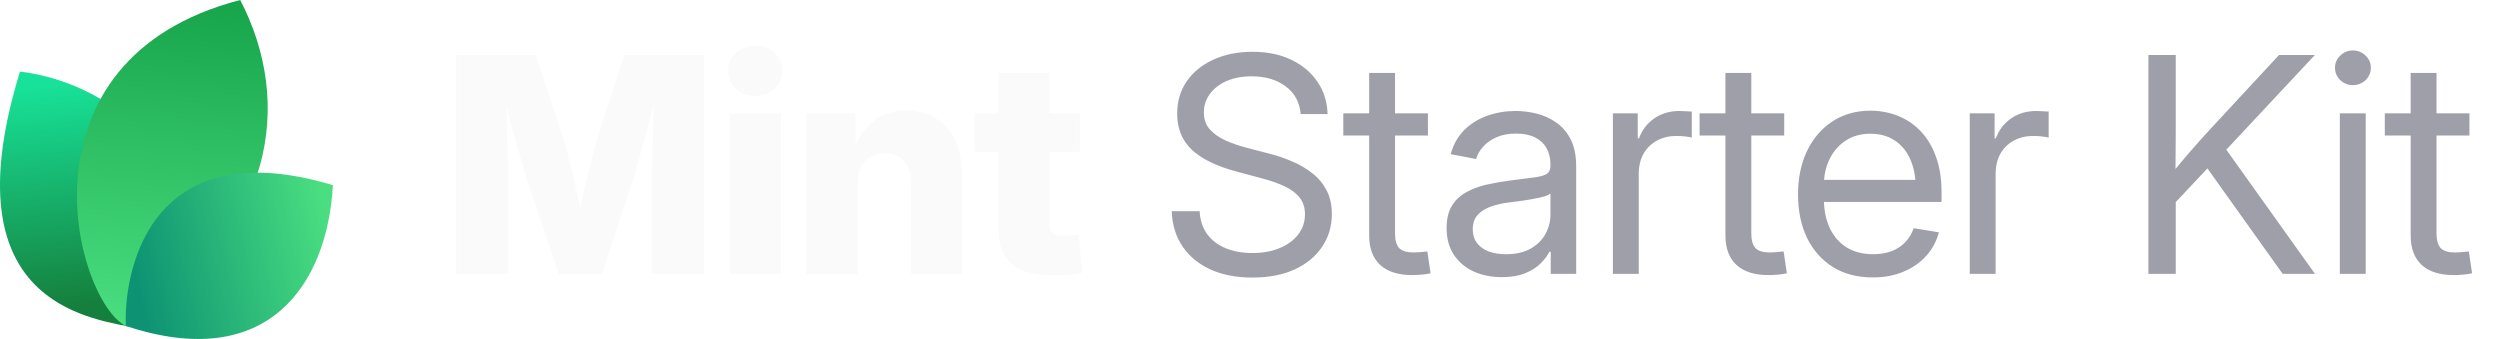
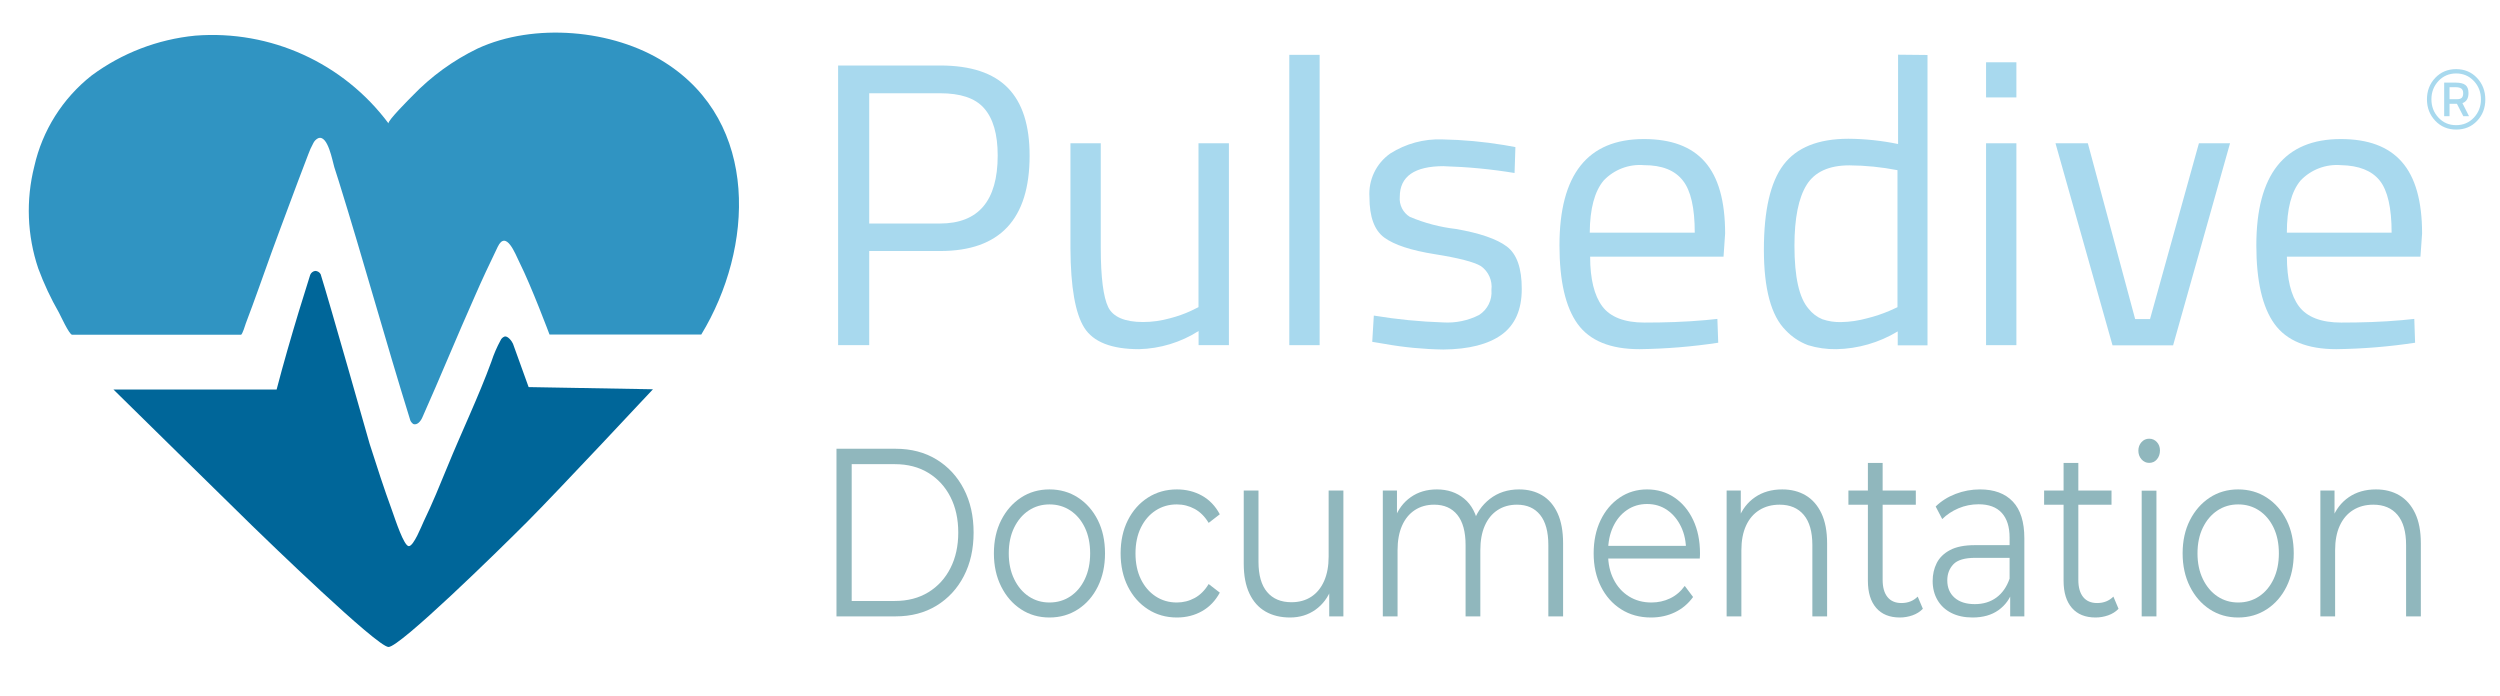
- <svg xmlns="http://www.w3.org/2000/svg" width="177" height="24" viewBox="0 0 177 24" fill="none">
-   <path d="M9.061 23.108C5.268 22.377 -3.391 20.627 1.417 5.064C9.634 6.099 16.973 14.064 9.061 23.108Z" fill="url(#paint0_linear_17557_2145)" />
-   <path d="M8.919 23.094C5.276 21.222 0.784 4.209 17.007 0C20.757 7.193 19.621 16.545 8.919 23.094Z" fill="url(#paint1_linear_17557_2145)" />
-   <path d="M8.914 23.079C8.735 19.882 10.159 9.085 23.57 13.111C23.181 20.123 18.984 26.418 8.914 23.079Z" fill="url(#paint2_linear_17557_2145)" />
-   <path d="M32.301 19.392V3.894H37.938L39.925 9.948C40.036 10.315 40.164 10.787 40.31 11.362C40.462 11.938 40.611 12.552 40.757 13.204C40.91 13.855 41.048 14.483 41.173 15.086C41.305 15.682 41.412 16.192 41.495 16.615H40.695C40.771 16.192 40.871 15.682 40.996 15.086C41.128 14.49 41.267 13.866 41.412 13.214C41.565 12.562 41.714 11.948 41.86 11.373C42.005 10.79 42.133 10.315 42.244 9.948L44.2 3.894H49.848V19.392H46.166V12.704C46.166 12.357 46.173 11.917 46.187 11.383C46.2 10.849 46.214 10.27 46.228 9.646C46.249 9.022 46.266 8.391 46.28 7.753C46.301 7.115 46.311 6.519 46.311 5.964H46.623C46.485 6.561 46.332 7.181 46.166 7.826C45.999 8.471 45.833 9.102 45.666 9.719C45.507 10.336 45.351 10.901 45.198 11.414C45.053 11.928 44.928 12.357 44.824 12.704L42.608 19.392H39.561L37.314 12.704C37.203 12.357 37.072 11.928 36.919 11.414C36.773 10.901 36.614 10.34 36.441 9.729C36.274 9.112 36.104 8.481 35.931 7.836C35.764 7.192 35.608 6.567 35.463 5.964H35.827C35.834 6.512 35.844 7.105 35.858 7.743C35.872 8.374 35.886 9.005 35.9 9.636C35.92 10.26 35.938 10.839 35.952 11.373C35.965 11.907 35.972 12.351 35.972 12.704V19.392H32.301ZM51.668 19.392V8.024H55.288V19.392H51.668ZM53.468 6.786C52.927 6.786 52.473 6.616 52.105 6.276C51.738 5.93 51.554 5.507 51.554 5.007C51.554 4.508 51.738 4.088 52.105 3.749C52.473 3.409 52.927 3.239 53.468 3.239C54.009 3.239 54.463 3.409 54.83 3.749C55.198 4.082 55.382 4.501 55.382 5.007C55.382 5.507 55.198 5.93 54.83 6.276C54.463 6.616 54.009 6.786 53.468 6.786ZM60.708 13.027V19.392H57.088V8.024H60.551L60.593 10.967H60.281C60.593 10.024 61.061 9.268 61.685 8.7C62.309 8.124 63.138 7.836 64.171 7.836C64.975 7.836 65.672 8.017 66.262 8.377C66.851 8.731 67.302 9.234 67.614 9.885C67.933 10.537 68.092 11.307 68.092 12.194V19.392H64.483V12.912C64.483 12.26 64.32 11.754 63.994 11.394C63.675 11.033 63.221 10.853 62.632 10.853C62.25 10.853 61.914 10.936 61.623 11.102C61.332 11.269 61.106 11.515 60.947 11.841C60.787 12.16 60.708 12.555 60.708 13.027ZM76.456 8.024V10.749H69.008V8.024H76.456ZM70.683 5.163H74.292V15.783C74.292 16.102 74.361 16.334 74.5 16.48C74.646 16.625 74.899 16.698 75.259 16.698C75.405 16.698 75.596 16.688 75.831 16.667C76.074 16.646 76.251 16.629 76.362 16.615L76.632 19.309C76.313 19.378 75.963 19.427 75.582 19.455C75.207 19.482 74.836 19.496 74.469 19.496C73.2 19.496 72.25 19.222 71.619 18.674C70.995 18.127 70.683 17.308 70.683 16.22V5.163Z" fill="#FAFAFA" />
-   <path d="M88.667 19.652C87.523 19.652 86.528 19.458 85.682 19.07C84.843 18.681 84.188 18.137 83.716 17.437C83.245 16.736 82.992 15.908 82.957 14.951H84.933C84.968 15.596 85.148 16.14 85.474 16.584C85.8 17.021 86.24 17.354 86.795 17.582C87.35 17.804 87.974 17.915 88.667 17.915C89.388 17.915 90.026 17.801 90.581 17.572C91.143 17.343 91.583 17.024 91.902 16.615C92.228 16.199 92.391 15.717 92.391 15.169C92.391 14.698 92.266 14.306 92.017 13.994C91.767 13.675 91.413 13.408 90.956 13.193C90.498 12.978 89.954 12.787 89.323 12.621L87.502 12.132C86.123 11.765 85.082 11.255 84.382 10.603C83.689 9.944 83.342 9.095 83.342 8.055C83.342 7.174 83.571 6.404 84.028 5.746C84.486 5.087 85.117 4.577 85.921 4.217C86.726 3.849 87.645 3.666 88.678 3.666C89.718 3.666 90.63 3.853 91.413 4.227C92.204 4.602 92.824 5.122 93.275 5.787C93.726 6.446 93.965 7.209 93.993 8.076H92.089C92.013 7.23 91.656 6.574 91.018 6.11C90.387 5.638 89.586 5.403 88.615 5.403C87.95 5.403 87.36 5.513 86.847 5.735C86.341 5.957 85.946 6.262 85.661 6.651C85.377 7.032 85.235 7.469 85.235 7.961C85.235 8.447 85.377 8.849 85.661 9.168C85.946 9.48 86.317 9.74 86.774 9.948C87.232 10.149 87.724 10.319 88.251 10.457L89.884 10.884C90.439 11.023 90.977 11.206 91.496 11.435C92.023 11.657 92.495 11.934 92.911 12.267C93.334 12.593 93.67 12.995 93.92 13.474C94.17 13.945 94.294 14.504 94.294 15.149C94.294 16.015 94.066 16.788 93.608 17.468C93.157 18.148 92.512 18.681 91.673 19.07C90.834 19.458 89.832 19.652 88.667 19.652ZM101.097 8.024V9.594H95.106V8.024H101.097ZM96.937 5.163H98.767V16.521C98.767 17 98.865 17.347 99.059 17.562C99.26 17.77 99.6 17.874 100.078 17.874C100.21 17.874 100.366 17.867 100.546 17.853C100.733 17.832 100.903 17.815 101.056 17.801L101.285 19.351C101.097 19.392 100.886 19.423 100.65 19.444C100.414 19.465 100.189 19.475 99.974 19.475C98.996 19.475 98.244 19.236 97.717 18.758C97.197 18.272 96.937 17.579 96.937 16.677V5.163ZM106.33 19.621C105.595 19.621 104.932 19.489 104.343 19.226C103.754 18.955 103.285 18.564 102.939 18.05C102.592 17.53 102.419 16.896 102.419 16.147C102.419 15.495 102.547 14.965 102.804 14.556C103.06 14.146 103.403 13.828 103.833 13.599C104.263 13.363 104.742 13.186 105.269 13.068C105.796 12.95 106.333 12.857 106.881 12.787C107.574 12.69 108.132 12.617 108.555 12.569C108.978 12.52 109.287 12.441 109.481 12.33C109.675 12.212 109.772 12.014 109.772 11.737V11.654C109.772 11.203 109.679 10.815 109.492 10.489C109.311 10.163 109.041 9.91 108.68 9.729C108.32 9.549 107.872 9.459 107.338 9.459C106.805 9.459 106.34 9.546 105.945 9.719C105.556 9.892 105.241 10.118 104.998 10.395C104.755 10.665 104.593 10.953 104.509 11.258L102.71 10.915C102.897 10.222 103.22 9.65 103.677 9.199C104.135 8.748 104.679 8.412 105.31 8.19C105.941 7.968 106.607 7.857 107.307 7.857C107.8 7.857 108.295 7.92 108.795 8.044C109.301 8.169 109.765 8.381 110.188 8.679C110.611 8.97 110.951 9.369 111.208 9.875C111.464 10.374 111.593 11.005 111.593 11.768V19.392H109.793V17.822H109.7C109.568 18.085 109.363 18.359 109.086 18.643C108.809 18.921 108.444 19.153 107.994 19.34C107.543 19.527 106.988 19.621 106.33 19.621ZM106.621 17.998C107.321 17.998 107.904 17.867 108.368 17.603C108.84 17.333 109.19 16.986 109.419 16.563C109.654 16.133 109.772 15.682 109.772 15.211V13.692C109.703 13.769 109.554 13.841 109.325 13.911C109.096 13.973 108.829 14.032 108.524 14.088C108.226 14.143 107.921 14.192 107.609 14.233C107.304 14.275 107.033 14.309 106.798 14.337C106.354 14.393 105.938 14.49 105.549 14.628C105.168 14.76 104.86 14.954 104.624 15.211C104.388 15.467 104.27 15.811 104.27 16.241C104.27 16.615 104.367 16.934 104.561 17.198C104.762 17.461 105.04 17.662 105.393 17.801C105.747 17.933 106.156 17.998 106.621 17.998ZM114.193 19.392V8.024H115.951V9.792H116.045C116.253 9.209 116.61 8.741 117.116 8.388C117.622 8.034 118.219 7.857 118.905 7.857C119.058 7.857 119.217 7.864 119.384 7.878C119.55 7.885 119.682 7.892 119.779 7.899V9.74C119.716 9.719 119.578 9.695 119.363 9.667C119.155 9.639 118.922 9.625 118.666 9.625C118.174 9.625 117.726 9.733 117.324 9.948C116.922 10.163 116.603 10.471 116.367 10.874C116.138 11.276 116.024 11.758 116.024 12.319V19.392H114.193ZM126.322 8.024V9.594H120.33V8.024H126.322ZM122.161 5.163H123.992V16.521C123.992 17 124.089 17.347 124.283 17.562C124.484 17.77 124.824 17.874 125.302 17.874C125.434 17.874 125.59 17.867 125.77 17.853C125.958 17.832 126.127 17.815 126.28 17.801L126.509 19.351C126.322 19.392 126.11 19.423 125.874 19.444C125.639 19.465 125.413 19.475 125.198 19.475C124.221 19.475 123.468 19.236 122.941 18.758C122.421 18.272 122.161 17.579 122.161 16.677V5.163ZM132.604 19.642C131.502 19.642 130.555 19.396 129.765 18.903C128.974 18.404 128.364 17.714 127.934 16.834C127.511 15.946 127.3 14.927 127.3 13.775C127.3 12.611 127.511 11.584 127.934 10.697C128.364 9.802 128.964 9.102 129.734 8.596C130.51 8.089 131.408 7.836 132.428 7.836C133.1 7.836 133.738 7.954 134.341 8.19C134.952 8.426 135.489 8.783 135.954 9.261C136.425 9.74 136.793 10.343 137.056 11.071C137.327 11.792 137.462 12.645 137.462 13.63V14.296H128.433V12.735H136.463L135.631 13.297C135.631 12.541 135.506 11.876 135.257 11.3C135.007 10.725 134.643 10.277 134.165 9.958C133.686 9.632 133.107 9.469 132.428 9.469C131.748 9.469 131.162 9.632 130.67 9.958C130.177 10.284 129.796 10.725 129.526 11.279C129.262 11.827 129.13 12.441 129.13 13.12V14.046C129.13 14.864 129.273 15.572 129.557 16.168C129.841 16.757 130.243 17.211 130.763 17.53C131.283 17.842 131.901 17.998 132.615 17.998C133.093 17.998 133.523 17.929 133.905 17.79C134.293 17.645 134.619 17.433 134.882 17.156C135.153 16.879 135.354 16.546 135.486 16.157L137.275 16.449C137.108 17.08 136.81 17.634 136.38 18.113C135.95 18.591 135.413 18.966 134.768 19.236C134.123 19.507 133.402 19.642 132.604 19.642ZM139.459 19.392V8.024H141.217V9.792H141.311C141.519 9.209 141.876 8.741 142.382 8.388C142.888 8.034 143.485 7.857 144.171 7.857C144.324 7.857 144.483 7.864 144.649 7.878C144.816 7.885 144.948 7.892 145.045 7.899V9.74C144.982 9.719 144.844 9.695 144.629 9.667C144.421 9.639 144.188 9.625 143.932 9.625C143.439 9.625 142.992 9.733 142.59 9.948C142.188 10.163 141.869 10.471 141.633 10.874C141.404 11.276 141.29 11.758 141.29 12.319V19.392H139.459ZM153.429 14.961V12.715C153.783 12.257 154.136 11.82 154.49 11.404C154.844 10.981 155.204 10.565 155.572 10.156C155.939 9.74 156.314 9.327 156.695 8.918L161.355 3.894H163.893L157.277 10.967H157.184L153.429 14.961ZM152.108 19.392V3.894H154.043V9.241L154.022 12.559L154.043 13.505V19.392H152.108ZM161.615 19.392L155.967 11.477L157.173 9.969L163.903 19.392H161.615ZM165.661 19.392V8.024H167.492V19.392H165.661ZM166.587 6.027C166.24 6.027 165.942 5.909 165.692 5.673C165.443 5.43 165.318 5.139 165.318 4.799C165.318 4.459 165.443 4.172 165.692 3.936C165.942 3.693 166.24 3.572 166.587 3.572C166.934 3.572 167.232 3.693 167.482 3.936C167.731 4.172 167.856 4.459 167.856 4.799C167.856 5.139 167.731 5.43 167.482 5.673C167.232 5.909 166.934 6.027 166.587 6.027ZM174.836 8.024V9.594H168.844V8.024H174.836ZM170.675 5.163H172.506V16.521C172.506 17 172.603 17.347 172.797 17.562C172.998 17.77 173.338 17.874 173.816 17.874C173.948 17.874 174.104 17.867 174.284 17.853C174.472 17.832 174.641 17.815 174.794 17.801L175.023 19.351C174.836 19.392 174.624 19.423 174.388 19.444C174.153 19.465 173.927 19.475 173.712 19.475C172.735 19.475 171.982 19.236 171.455 18.758C170.935 18.272 170.675 17.579 170.675 16.677V5.163Z" fill="#9F9FA9" />
-   <defs>
-     <linearGradient id="paint0_linear_17557_2145" x1="3.776" y1="5.916" x2="5.232" y2="21.559" gradientUnits="userSpaceOnUse">
-       <stop stop-color="#18E299" />
-       <stop offset="1" stop-color="#15803D" />
-     </linearGradient>
-     <linearGradient id="paint1_linear_17557_2145" x1="12.171" y1="-0.718" x2="10.19" y2="22.983" gradientUnits="userSpaceOnUse">
-       <stop stop-color="#16A34A" />
-       <stop offset="1" stop-color="#4ADE80" />
-     </linearGradient>
-     <linearGradient id="paint2_linear_17557_2145" x1="23.133" y1="15.353" x2="9.338" y2="18.52" gradientUnits="userSpaceOnUse">
-       <stop stop-color="#4ADE80" />
-       <stop offset="1" stop-color="#0D9373" />
-     </linearGradient>
-   </defs>
+ <svg xmlns="http://www.w3.org/2000/svg" width="100%" height="100%" viewBox="0 0 2099 584" version="1.1" xml:space="preserve" style="fill-rule:evenodd;clip-rule:evenodd;stroke-linejoin:round;stroke-miterlimit:2;">
+   <path d="M2062.25,108.792c-7.042,-0 -12.917,-2.459 -17.583,-7.375c-4.667,-4.917 -7,-10.959 -7,-18.042c-0,-7.083 2.333,-13.125 6.958,-18c4.625,-4.875 10.5,-7.333 17.542,-7.333c7.041,-0 12.916,2.458 17.541,7.375c4.625,4.916 6.959,10.958 6.959,18.083c-0,7.125 -2.292,13.167 -6.917,18c-4.625,4.875 -10.458,7.292 -17.5,7.292Zm-14.917,-40.792c-3.958,4.25 -5.916,9.375 -5.916,15.375c-0,6 1.958,11.125 5.916,15.375c3.959,4.25 8.875,6.333 14.834,6.333c5.958,0 10.875,-2.083 14.875,-6.291c3.958,-4.209 5.958,-9.334 5.958,-15.375c0,-6.042 -2,-11.209 -5.958,-15.417c-4,-4.25 -8.959,-6.333 -14.875,-6.333c-5.917,-0 -10.875,2.125 -14.834,6.333Zm9.292,19.125l0,10.458l-4.5,0l0,-28.208l9.792,0c3.583,0 6.25,0.667 8,1.958c1.75,1.334 2.625,3.584 2.625,6.792c-0,4.458 -1.709,7.292 -5.084,8.458l5.542,11l-4.792,0l-5.375,-10.458l-6.208,0Zm0,-13.917l0,10.084l6.292,-0c1.833,-0 3.125,-0.375 3.958,-1.167c0.833,-0.792 1.208,-2.083 1.208,-3.917c0,-1.833 -0.541,-3.083 -1.583,-3.875c-1.083,-0.75 -2.708,-1.125 -4.875,-1.125l-5,0Z" style="fill:#a8d9ee;fill-rule:nonzero;" />
+   <g>
+     <g>
+       <path d="M789.5,210.75l-59.708,0l-0,79.042l-26.125,-0l-0,-234.792l85.791,-0c25.542,-0 44.459,6.25 56.709,18.75c12.25,12.5 18.333,31.5 18.291,57c0,53.333 -25,80 -75,80l0.042,-0Zm-59.708,-23.083l59.375,-0c32.291,-0 48.458,-19 48.5,-57c-0,-18.125 -3.875,-31.25 -11.5,-39.875c-7.625,-8.625 -20.042,-12.5 -37,-12.5l-59.375,-0l-0,109.375Z" style="fill:#a8d9ee;fill-rule:nonzero;" />
+       <path d="M1006.25,120.292l25.542,-0l-0,169.5l-25.459,-0l0,-11.875c-14.958,9.541 -32.25,14.791 -50,15.25c-23.041,-0 -38.375,-6 -45.958,-18c-7.583,-12 -11.458,-34.167 -11.625,-66.5l0,-88.375l25.458,-0l0,88.083c0,24.625 2.209,41.208 6.25,49.5c4.042,8.292 14.084,12.5 29.167,12.5c7.708,0 15.333,-1.083 22.75,-3.167c6.042,-1.541 11.958,-3.625 17.625,-6.25l6.25,-3.083l0,-137.583Z" style="fill:#a8d9ee;fill-rule:nonzero;" />
+       <rect x="1082.5" y="46.042" width="25.458" height="243.75" style="fill:#a8d9ee;fill-rule:nonzero;" />
+       <path d="M1212.21,139.5c-24.625,0 -36.958,8.625 -36.958,25.75c-0.625,6.75 2.667,13.292 8.458,16.833c12.375,5.209 25.375,8.625 38.709,10.167c20.125,3.5 34.375,8.417 42.75,14.75c8.375,6.333 12.541,18.208 12.5,35.625c-0,17.417 -5.625,30.167 -16.834,38.333c-11.208,8.125 -27.541,12.292 -49,12.5c-16.583,-0.25 -33.166,-1.833 -49.5,-4.75l-10.208,-1.708l1.333,-22.042c19.292,3.209 38.792,5.125 58.375,5.75c10.375,0.625 20.75,-1.541 30,-6.25c7.125,-4.541 11.125,-12.666 10.375,-21.041c0.959,-7.792 -2.416,-15.459 -8.833,-20c-5.875,-3.5 -18.75,-6.834 -38.708,-10c-19.959,-3.167 -34.042,-7.834 -42.375,-13.917c-8.334,-6.083 -12.5,-17.375 -12.5,-33.958c-1,-14.417 5.625,-28.334 17.416,-36.625c13.042,-8.292 28.292,-12.459 43.75,-11.875c17.375,0.333 34.709,1.916 51.875,4.75l9.5,1.708l-0.708,21.75c-19.667,-3.25 -39.542,-5.125 -59.5,-5.708l0.083,-0.042Z" style="fill:#a8d9ee;fill-rule:nonzero;" />
+       <path d="M1432.08,268.75l9.834,-1l0.708,20c-21.875,3.333 -44,5.125 -66.125,5.417c-24.417,-0 -41.708,-7.084 -51.917,-21.167c-10.208,-14.125 -15.25,-36.208 -15.25,-66c0,-59.5 23.625,-89.25 70.875,-89.25c22.875,-0 39.917,6.25 51.25,19.167c11.334,12.916 16.959,32.875 16.959,60.208l-1.334,19.375l-112,-0c0,18.75 3.459,32.667 10.209,41.708c6.75,9.042 18.75,13.625 35.416,13.625c16.667,0 34,-0.5 51.417,-2.083l-0.042,0Zm-9.166,-73.417c-0,-20.833 -3.334,-35.416 -10,-43.75c-6.709,-8.625 -17.5,-12.916 -32.584,-12.916c-12.708,-1.084 -25.166,3.708 -33.916,12.916c-7.584,9.084 -11.5,23.584 -11.667,43.75l88.208,0l-0.041,0Z" style="fill:#a8d9ee;fill-rule:nonzero;" />
+       <path d="M1618.33,46.167l0,243.75l-25,-0l0,-11.667c-15.583,9.417 -33.375,14.583 -51.583,14.917c-8.042,0.125 -16.083,-1 -23.75,-3.375c-7.125,-2.667 -13.542,-6.959 -18.75,-12.5c-12.208,-12.167 -18.292,-34.75 -18.292,-67.667c0,-32.917 5.459,-56.708 16.459,-71.25c11,-14.542 29.125,-21.833 54.458,-21.875c14.042,0.083 28,1.583 41.75,4.417l-0,-75l24.75,0.25l-0.042,-0Zm-88.25,221.875c5.084,1.75 10.459,2.541 15.792,2.375c7.333,-0.125 14.625,-1.209 21.708,-3.167c6.417,-1.583 12.667,-3.667 18.75,-6.25l6.792,-3.083l-0,-115.042c-13.292,-2.583 -26.833,-3.958 -40.375,-4.042c-17.167,0 -29.125,5.5 -35.917,16.417c-6.791,10.917 -10.208,27.958 -10.208,51.083c-0,26.25 3.958,43.917 11.875,52.917c3.042,3.875 7,6.917 11.583,8.792Z" style="fill:#a8d9ee;fill-rule:nonzero;" />
+       <path d="M1667.5,81.792l0,-29.5l25.458,-0l0,29.5l-25.458,-0Zm0,208l0,-169.5l25.458,-0l0,169.5l-25.458,-0Z" style="fill:#a8d9ee;fill-rule:nonzero;" />
+     </g>
+     <path d="M1725.75,120.292l27.208,-0l39.709,147.583l12.5,0l41.041,-147.583l26.125,-0l-47.791,169.625l-50.875,-0l-47.875,-169.625l-0.042,-0Z" style="fill:#a8d9ee;fill-rule:nonzero;" />
+     <path d="M2017.21,268.75l9.834,-1l0.666,20c-21.875,3.333 -44,5.125 -66.125,5.417c-24.416,-0 -41.708,-7.084 -51.916,-21.167c-10.209,-14.125 -15.25,-36.208 -15.25,-66c-0,-59.5 23.625,-89.25 70.958,-89.25c22.792,-0 39.875,6.25 51.208,19.167c11.334,12.916 17,32.875 17,60.208l-1.375,19.375l-112.125,-0c0,18.75 3.375,32.667 10.125,41.708c6.75,9.042 18.75,13.625 35.5,13.625c16.75,0 34.125,-0.5 51.584,-2.083l-0.084,0Zm-9.208,-73.417c0,-20.833 -3.333,-35.416 -10,-43.75c-6.667,-8.333 -17.542,-12.625 -32.542,-12.916c-12.708,-1.042 -25.166,3.708 -33.916,12.916c-7.667,9.167 -11.5,23.75 -11.5,43.75l88,0l-0.042,0Z" style="fill:#a8d9ee;fill-rule:nonzero;" />
+   </g>
+   <path d="M326.208,103.625c-1.291,-1.833 18.542,-21.625 19.959,-23.042c15.791,-16.458 34.375,-29.958 54.916,-39.875c47.084,-21.75 113.417,-16.208 157.084,11.667c79.958,50.625 74.666,156 30.625,228.5l-127.417,0c0,0 -15.25,-40.708 -25.333,-60.792c-3.375,-6.875 -11.125,-27.458 -18.167,-12.833c-7.042,14.625 -13.125,27.458 -19.292,41.667c-14.958,33.541 -28.958,67.875 -43.916,101.416c-1.375,3.292 -4.375,6.875 -7.625,5.709c-1.542,-1.042 -2.625,-2.625 -2.959,-4.459c-20.583,-66.166 -38.958,-133 -59.5,-199l-3.916,-12.291c-1.375,-4.167 -5.334,-27.875 -13.709,-24.167c-1.75,0.917 -3.166,2.417 -4,4.25c-1.625,2.958 -3.041,6.083 -4.166,9.25c-5.834,14.958 -11.334,30.042 -17,45.083c-4.667,12.292 -9.125,24.625 -13.709,37c-7.208,19.917 -14.125,39.959 -21.666,59.709c-0.334,0.875 -2.875,9.625 -4.125,9.625l-141.75,-0c-2.417,-0 -10,-16.667 -11.042,-18.542c-6.833,-11.875 -12.667,-24.333 -17.417,-37.208c-9.291,-27.625 -10.416,-57.334 -3.291,-85.584c6.791,-30.166 23.75,-57.083 48.041,-76.25c25.459,-18.875 55.584,-30.458 87.167,-33.541c63.125,-4.917 124.375,22.916 162.208,73.708" style="fill:#3094c2;fill-rule:nonzero;" />
+   <path d="M95.625,327.042l136.625,-0c5.75,-22.042 12.083,-43.834 18.667,-65.625c3.166,-10.209 6.333,-20.584 9.541,-30.667c0.709,-1.75 2.292,-3 4.167,-3.292c1.917,0 3.667,1.084 4.583,2.75c6.875,21.667 41.167,142.542 41.167,142.542c5.958,18.667 12,37.333 18.75,55.792c2.875,8.041 10,30 14.125,30c4.125,-0 10.792,-17.167 12.417,-20.584c7.333,-15.166 13.708,-30.791 20.125,-46.458c11.875,-29.083 26,-58.417 36.791,-87.917c2,-6.166 4.584,-12.125 7.667,-17.791c0.667,-1.584 1.958,-2.75 3.583,-3.292c2.542,-0.417 5.834,3.708 6.875,6.125l13.125,36.375l104.375,1.833c0,0 -79.541,85.167 -105.333,111.042c-25.792,25.875 -107.125,105.333 -116.667,105.333c-9.541,0 -102.916,-90.583 -114.25,-101.583c-11.333,-11 -116.666,-114.542 -116.666,-114.542" style="fill:#069;fill-rule:nonzero;" />
+   <path d="M702.305,517.505l0,-140.728l49.684,-0c13.038,-0 24.465,2.992 34.281,8.976c9.816,5.984 17.464,14.251 22.945,24.802c5.48,10.55 8.221,22.745 8.221,36.586c-0,13.84 -2.741,26.035 -8.221,36.586c-5.481,10.55 -13.129,18.817 -22.945,24.801c-9.816,5.985 -21.243,8.977 -34.281,8.977l-49.684,-0Zm12.779,-12.933l36.158,0c10.861,0 20.276,-2.445 28.243,-7.335c7.967,-4.89 14.138,-11.644 18.512,-20.262c4.374,-8.619 6.561,-18.563 6.561,-29.834c0,-11.348 -2.187,-21.313 -6.561,-29.892c-4.374,-8.58 -10.545,-15.315 -18.512,-20.205c-7.967,-4.89 -17.382,-7.335 -28.243,-7.335l-36.158,0l0,114.863Z" style="fill:#90b7bd;fill-rule:nonzero;" />
+   <path d="M881.125,518.45c-8.938,0 -16.913,-2.302 -23.925,-6.906c-7.012,-4.604 -12.553,-10.976 -16.621,-19.118c-4.068,-8.141 -6.102,-17.41 -6.102,-27.807c0,-10.536 2.041,-19.821 6.121,-27.854c4.081,-8.033 9.615,-14.35 16.601,-18.951c6.986,-4.601 14.961,-6.901 23.926,-6.901c8.964,-0 16.971,2.298 24.018,6.893c7.048,4.596 12.582,10.906 16.601,18.931c4.019,8.025 6.028,17.319 6.028,27.882c0,10.426 -2.005,19.703 -6.015,27.829c-4.01,8.127 -9.551,14.492 -16.623,19.096c-7.073,4.604 -15.076,6.906 -24.009,6.906Zm-0,-12.593c6.553,-0 12.405,-1.717 17.555,-5.15c5.15,-3.434 9.206,-8.266 12.167,-14.499c2.962,-6.232 4.443,-13.426 4.443,-21.583c-0,-8.274 -1.481,-15.494 -4.443,-21.659c-2.961,-6.165 -7.017,-10.95 -12.167,-14.354c-5.15,-3.404 -10.985,-5.106 -17.506,-5.106c-6.521,0 -12.344,1.702 -17.469,5.106c-5.124,3.404 -9.196,8.189 -12.216,14.354c-3.02,6.165 -4.53,13.385 -4.53,21.659c0,8.157 1.51,15.351 4.53,21.583c3.02,6.233 7.09,11.065 12.21,14.499c5.12,3.433 10.928,5.15 17.426,5.15Z" style="fill:#90b7bd;fill-rule:nonzero;" />
+   <path d="M988.144,518.45c-9.081,0 -17.195,-2.302 -24.343,-6.906c-7.147,-4.604 -12.755,-10.954 -16.823,-19.052c-4.068,-8.097 -6.102,-17.382 -6.102,-27.855c-0,-10.548 2.034,-19.852 6.102,-27.911c4.068,-8.059 9.676,-14.376 16.823,-18.951c7.148,-4.575 15.262,-6.862 24.343,-6.862c7.764,-0 14.779,1.749 21.044,5.247c6.266,3.499 11.252,8.708 14.958,15.63l-9.361,7.228c-3.158,-5.267 -7.057,-9.169 -11.697,-11.706c-4.641,-2.537 -9.655,-3.806 -15.042,-3.806c-6.604,0 -12.527,1.702 -17.768,5.106c-5.241,3.404 -9.371,8.189 -12.391,14.354c-3.019,6.165 -4.529,13.389 -4.529,21.671c-0,8.283 1.51,15.507 4.529,21.672c3.02,6.165 7.15,10.964 12.391,14.398c5.241,3.433 11.164,5.15 17.768,5.15c5.387,-0 10.401,-1.265 15.042,-3.793c4.64,-2.529 8.539,-6.435 11.697,-11.719l9.361,7.232c-3.706,6.843 -8.692,12.033 -14.958,15.569c-6.265,3.536 -13.28,5.304 -21.044,5.304Z" style="fill:#90b7bd;fill-rule:nonzero;" />
+   <path d="M1083.1,518.45c-7.873,0 -14.719,-1.661 -20.539,-4.982c-5.819,-3.321 -10.327,-8.351 -13.523,-15.089c-3.196,-6.738 -4.794,-15.139 -4.794,-25.204l0,-61.317l12.384,0l0,59.838c0,11.195 2.413,19.65 7.239,25.364c4.825,5.714 11.64,8.571 20.443,8.571c6.372,-0 11.894,-1.521 16.568,-4.561c4.674,-3.041 8.284,-7.437 10.83,-13.189c2.545,-5.752 3.818,-12.603 3.818,-20.555l-0,-55.468l12.381,0l0,105.647l-11.888,-0l0,-28.897l1.93,5.274c-2.887,7.688 -7.388,13.705 -13.503,18.05c-6.115,4.345 -13.23,6.518 -21.346,6.518Z" style="fill:#90b7bd;fill-rule:nonzero;" />
+   <path d="M1161.01,517.505l-0,-105.647l11.888,0l-0,28.667l-1.93,-5.045c2.822,-7.687 7.315,-13.704 13.48,-18.049c6.165,-4.345 13.495,-6.518 21.991,-6.518c8.973,-0 16.599,2.581 22.876,7.743c6.278,5.162 10.337,12.915 12.177,23.258l-4.772,-2.136c2.604,-8.605 7.323,-15.567 14.157,-20.886c6.834,-5.32 15.021,-7.979 24.56,-7.979c7.406,-0 13.873,1.661 19.403,4.982c5.53,3.321 9.835,8.331 12.914,15.031c3.08,6.699 4.62,15.12 4.62,25.262l-0,61.317l-12.384,-0l-0,-59.838c-0,-11.195 -2.301,-19.65 -6.902,-25.364c-4.602,-5.714 -11.087,-8.571 -19.455,-8.571c-6.225,0 -11.654,1.521 -16.289,4.561c-4.634,3.041 -8.202,7.404 -10.706,13.088c-2.504,5.685 -3.756,12.57 -3.756,20.656l0,55.468l-12.384,-0l0,-59.838c0,-11.195 -2.3,-19.65 -6.9,-25.364c-4.601,-5.714 -11.085,-8.571 -19.454,-8.571c-6.225,0 -11.654,1.521 -16.288,4.561c-4.634,3.041 -8.204,7.404 -10.708,13.088c-2.505,5.685 -3.757,12.57 -3.757,20.656l-0,55.468l-12.381,-0Z" style="fill:#90b7bd;fill-rule:nonzero;" />
+   <path d="M1386.2,518.45c-9.511,0 -17.886,-2.302 -25.125,-6.906c-7.239,-4.604 -12.888,-10.969 -16.949,-19.096c-4.061,-8.126 -6.091,-17.396 -6.091,-27.811c-0,-10.47 1.934,-19.74 5.802,-27.809c3.868,-8.069 9.202,-14.405 16.001,-19.009c6.799,-4.604 14.481,-6.906 23.048,-6.906c8.565,-0 16.197,2.254 22.897,6.761c6.7,4.508 11.964,10.8 15.792,18.878c3.829,8.077 5.743,17.446 5.743,28.107c-0,0.589 -0.017,1.273 -0.051,2.053c-0.033,0.78 -0.083,1.532 -0.148,2.254l-79.654,0l-0,-10.655l73.091,0l-4.955,4.269c0.066,-7.593 -1.324,-14.363 -4.168,-20.31c-2.844,-5.946 -6.716,-10.617 -11.616,-14.013c-4.899,-3.395 -10.543,-5.093 -16.931,-5.093c-6.337,-0 -11.985,1.698 -16.942,5.093c-4.958,3.396 -8.83,8.086 -11.617,14.07c-2.787,5.984 -4.181,12.849 -4.181,20.595l0,2.4c0,7.92 1.539,14.939 4.617,21.058c3.078,6.118 7.361,10.893 12.849,14.327c5.488,3.433 11.783,5.15 18.885,5.15c5.651,-0 10.883,-1.15 15.697,-3.451c4.814,-2.3 8.924,-5.79 12.331,-10.468l6.99,9.311c-4.086,5.629 -9.168,9.903 -15.245,12.822c-6.078,2.919 -12.768,4.379 -20.07,4.379Z" style="fill:#90b7bd;fill-rule:nonzero;" />
+   <path d="M1449.68,517.505l0,-105.647l11.888,0l0,28.985l-1.929,-5.275c2.938,-7.746 7.58,-13.792 13.928,-18.137c6.347,-4.345 13.943,-6.518 22.788,-6.518c7.507,-0 14.067,1.661 19.68,4.982c5.612,3.321 10.017,8.331 13.212,15.031c3.196,6.699 4.794,15.12 4.794,25.262l0,61.317l-12.384,-0l0,-59.838c0,-11.195 -2.404,-19.65 -7.212,-25.364c-4.809,-5.714 -11.571,-8.571 -20.287,-8.571c-6.524,0 -12.207,1.521 -17.048,4.561c-4.841,3.041 -8.56,7.404 -11.155,13.088c-2.596,5.685 -3.893,12.57 -3.893,20.656l-0,55.468l-12.382,-0Z" style="fill:#90b7bd;fill-rule:nonzero;" />
+   <path d="M1595.13,518.45c-8.609,0 -15.235,-2.687 -19.879,-8.062c-4.644,-5.375 -6.966,-12.944 -6.966,-22.71l0,-98.993l12.384,0l0,98.214c0,6.233 1.356,11.026 4.068,14.381c2.712,3.355 6.629,5.032 11.753,5.032c5.454,0 9.993,-1.802 13.616,-5.406l4.32,10.219c-2.357,2.471 -5.266,4.309 -8.727,5.516c-3.461,1.206 -6.984,1.809 -10.569,1.809Zm-43.2,-94.683l0,-11.909l56.595,0l0,11.909l-56.595,-0Z" style="fill:#90b7bd;fill-rule:nonzero;" />
+   <path d="M1687.75,517.505l-0,-23.249l-0.493,-3.986l-0,-38.895c-0,-9.032 -2.195,-15.954 -6.585,-20.767c-4.39,-4.812 -10.873,-7.218 -19.451,-7.218c-5.954,-0 -11.59,1.131 -16.908,3.394c-5.318,2.263 -9.855,5.274 -13.611,9.033l-5.507,-10.561c4.633,-4.54 10.212,-8.066 16.737,-10.577c6.526,-2.511 13.358,-3.766 20.496,-3.766c11.916,-0 21.097,3.405 27.543,10.217c6.446,6.811 9.67,17.092 9.67,30.842l-0,65.533l-11.891,-0Zm-31.595,0.945c-6.875,0 -12.829,-1.282 -17.86,-3.846c-5.031,-2.565 -8.895,-6.172 -11.593,-10.824c-2.698,-4.651 -4.048,-9.972 -4.048,-15.963c0,-5.491 1.133,-10.499 3.399,-15.025c2.266,-4.525 5.988,-8.171 11.166,-10.936c5.178,-2.765 12.141,-4.148 20.89,-4.148l31.56,-0l-0,10.655l-31.141,-0c-8.915,-0 -15.075,1.808 -18.48,5.425c-3.405,3.617 -5.108,8.113 -5.108,13.488c0,6.103 2.039,10.953 6.116,14.552c4.077,3.599 9.737,5.398 16.979,5.398c7.073,0 13.117,-1.837 18.131,-5.512c5.013,-3.676 8.71,-8.976 11.091,-15.901l2.73,9.791c-2.309,7.019 -6.335,12.582 -12.077,16.688c-5.742,4.105 -12.994,6.158 -21.755,6.158Z" style="fill:#90b7bd;fill-rule:nonzero;" />
+   <path d="M1759.43,518.45c-8.609,0 -15.235,-2.687 -19.879,-8.062c-4.644,-5.375 -6.966,-12.944 -6.966,-22.71l0,-98.993l12.384,0l0,98.214c0,6.233 1.356,11.026 4.068,14.381c2.711,3.355 6.629,5.032 11.753,5.032c5.454,0 9.993,-1.802 13.616,-5.406l4.319,10.219c-2.356,2.471 -5.265,4.309 -8.726,5.516c-3.461,1.206 -6.984,1.809 -10.569,1.809Zm-43.2,-94.683l0,-11.909l56.595,0l0,11.909l-56.595,-0Z" style="fill:#90b7bd;fill-rule:nonzero;" />
+   <path d="M1798.16,517.505l-0,-105.546l12.384,-0l-0,105.546l-12.384,-0Zm6.279,-128.867c-2.558,0 -4.709,-1.005 -6.454,-3.015c-1.744,-2.011 -2.616,-4.423 -2.616,-7.238c0,-2.814 0.872,-5.193 2.616,-7.137c1.745,-1.943 3.896,-2.915 6.454,-2.915c2.558,0 4.71,0.938 6.454,2.815c1.744,1.876 2.616,4.222 2.616,7.036c0,2.949 -0.843,5.428 -2.529,7.439c-1.686,2.01 -3.866,3.015 -6.541,3.015Z" style="fill:#90b7bd;fill-rule:nonzero;" />
+   <path d="M1879.18,518.45c-8.938,0 -16.913,-2.302 -23.925,-6.906c-7.012,-4.604 -12.553,-10.976 -16.621,-19.118c-4.068,-8.141 -6.102,-17.41 -6.102,-27.807c0,-10.536 2.041,-19.821 6.121,-27.854c4.081,-8.033 9.615,-14.35 16.601,-18.951c6.986,-4.601 14.961,-6.901 23.926,-6.901c8.964,-0 16.97,2.298 24.018,6.893c7.048,4.596 12.581,10.906 16.6,18.931c4.019,8.025 6.029,17.319 6.029,27.882c-0,10.426 -2.005,19.703 -6.015,27.829c-4.01,8.127 -9.551,14.492 -16.623,19.096c-7.073,4.604 -15.076,6.906 -24.009,6.906Zm-0,-12.593c6.553,-0 12.405,-1.717 17.555,-5.15c5.15,-3.434 9.206,-8.266 12.167,-14.499c2.962,-6.232 4.443,-13.426 4.443,-21.583c-0,-8.274 -1.481,-15.494 -4.443,-21.659c-2.961,-6.165 -7.017,-10.95 -12.167,-14.354c-5.15,-3.404 -10.985,-5.106 -17.506,-5.106c-6.521,0 -12.344,1.702 -17.469,5.106c-5.124,3.404 -9.196,8.189 -12.216,14.354c-3.02,6.165 -4.53,13.385 -4.53,21.659c0,8.157 1.51,15.351 4.53,21.583c3.02,6.233 7.09,11.065 12.21,14.499c5.12,3.433 10.928,5.15 17.426,5.15Z" style="fill:#90b7bd;fill-rule:nonzero;" />
+   <path d="M1948.18,517.505l-0,-105.647l11.888,0l-0,28.985l-1.93,-5.275c2.938,-7.746 7.581,-13.792 13.928,-18.137c6.347,-4.345 13.943,-6.518 22.788,-6.518c7.508,-0 14.068,1.661 19.68,4.982c5.613,3.321 10.017,8.331 13.213,15.031c3.196,6.699 4.794,15.12 4.794,25.262l-0,61.317l-12.384,-0l-0,-59.838c-0,-11.195 -2.405,-19.65 -7.213,-25.364c-4.809,-5.714 -11.571,-8.571 -20.286,-8.571c-6.525,0 -12.208,1.521 -17.049,4.561c-4.841,3.041 -8.559,7.404 -11.155,13.088c-2.595,5.685 -3.893,12.57 -3.893,20.656l-0,55.468l-12.381,-0Z" style="fill:#90b7bd;fill-rule:nonzero;" />
</svg>
